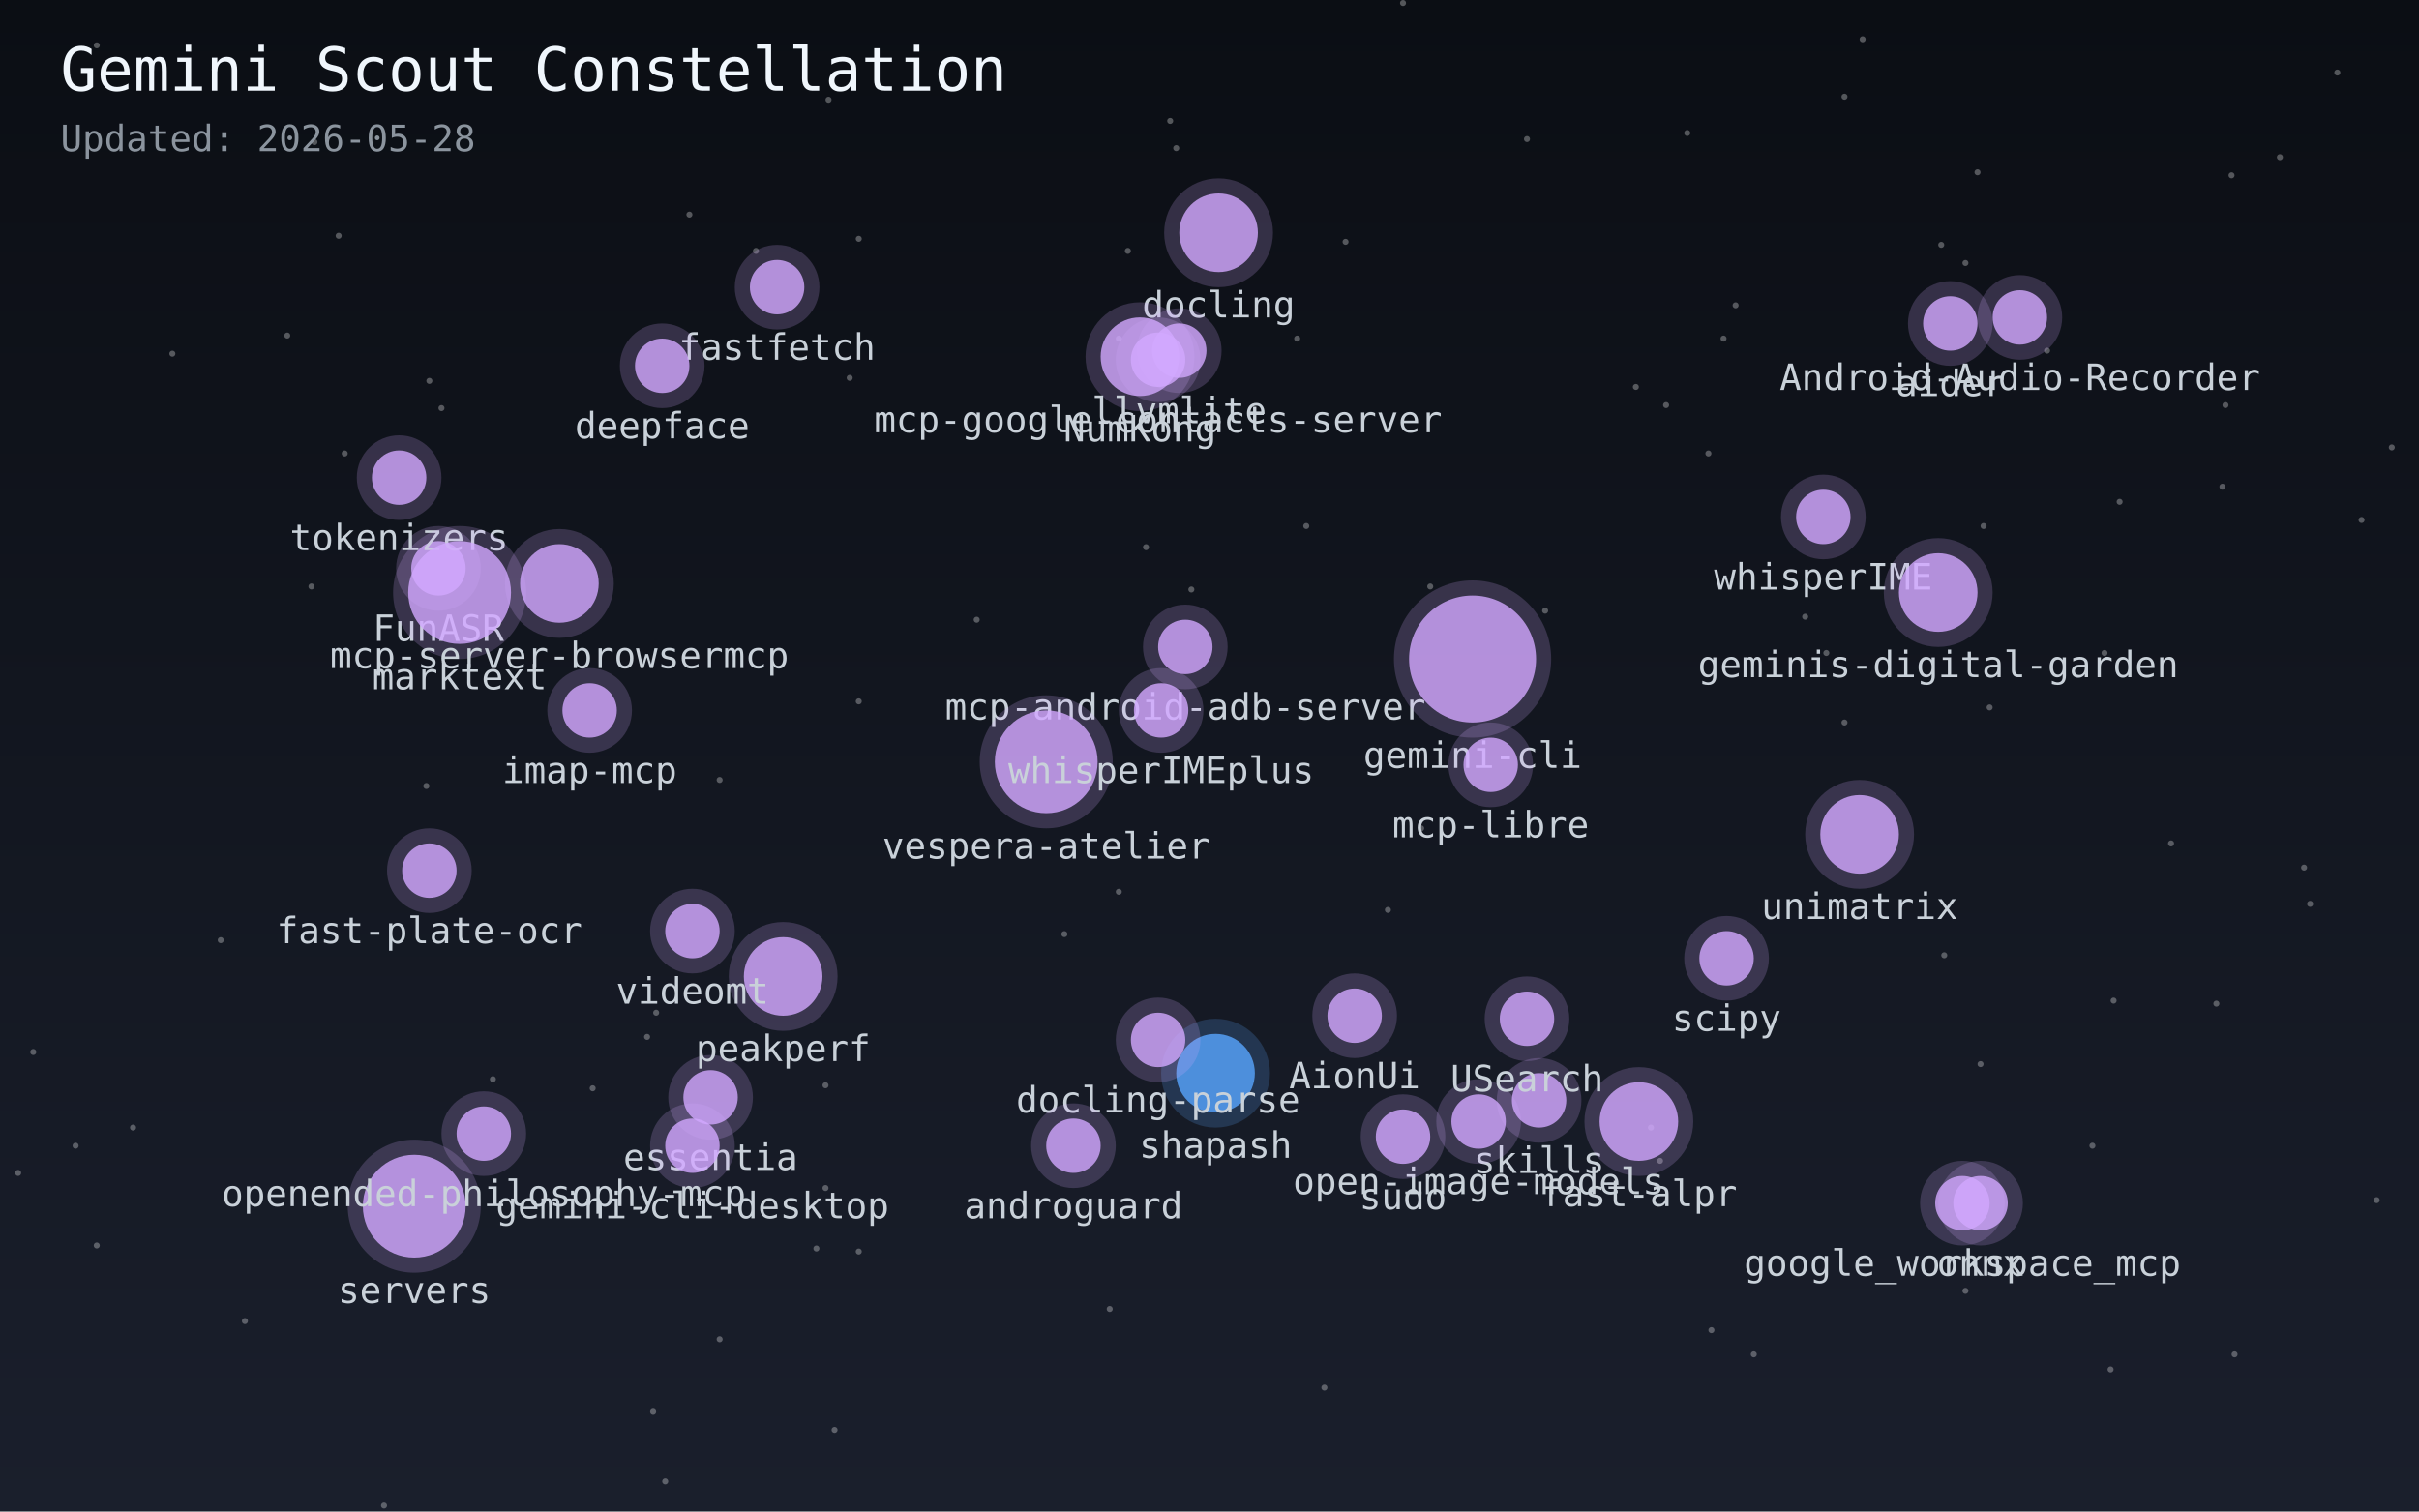
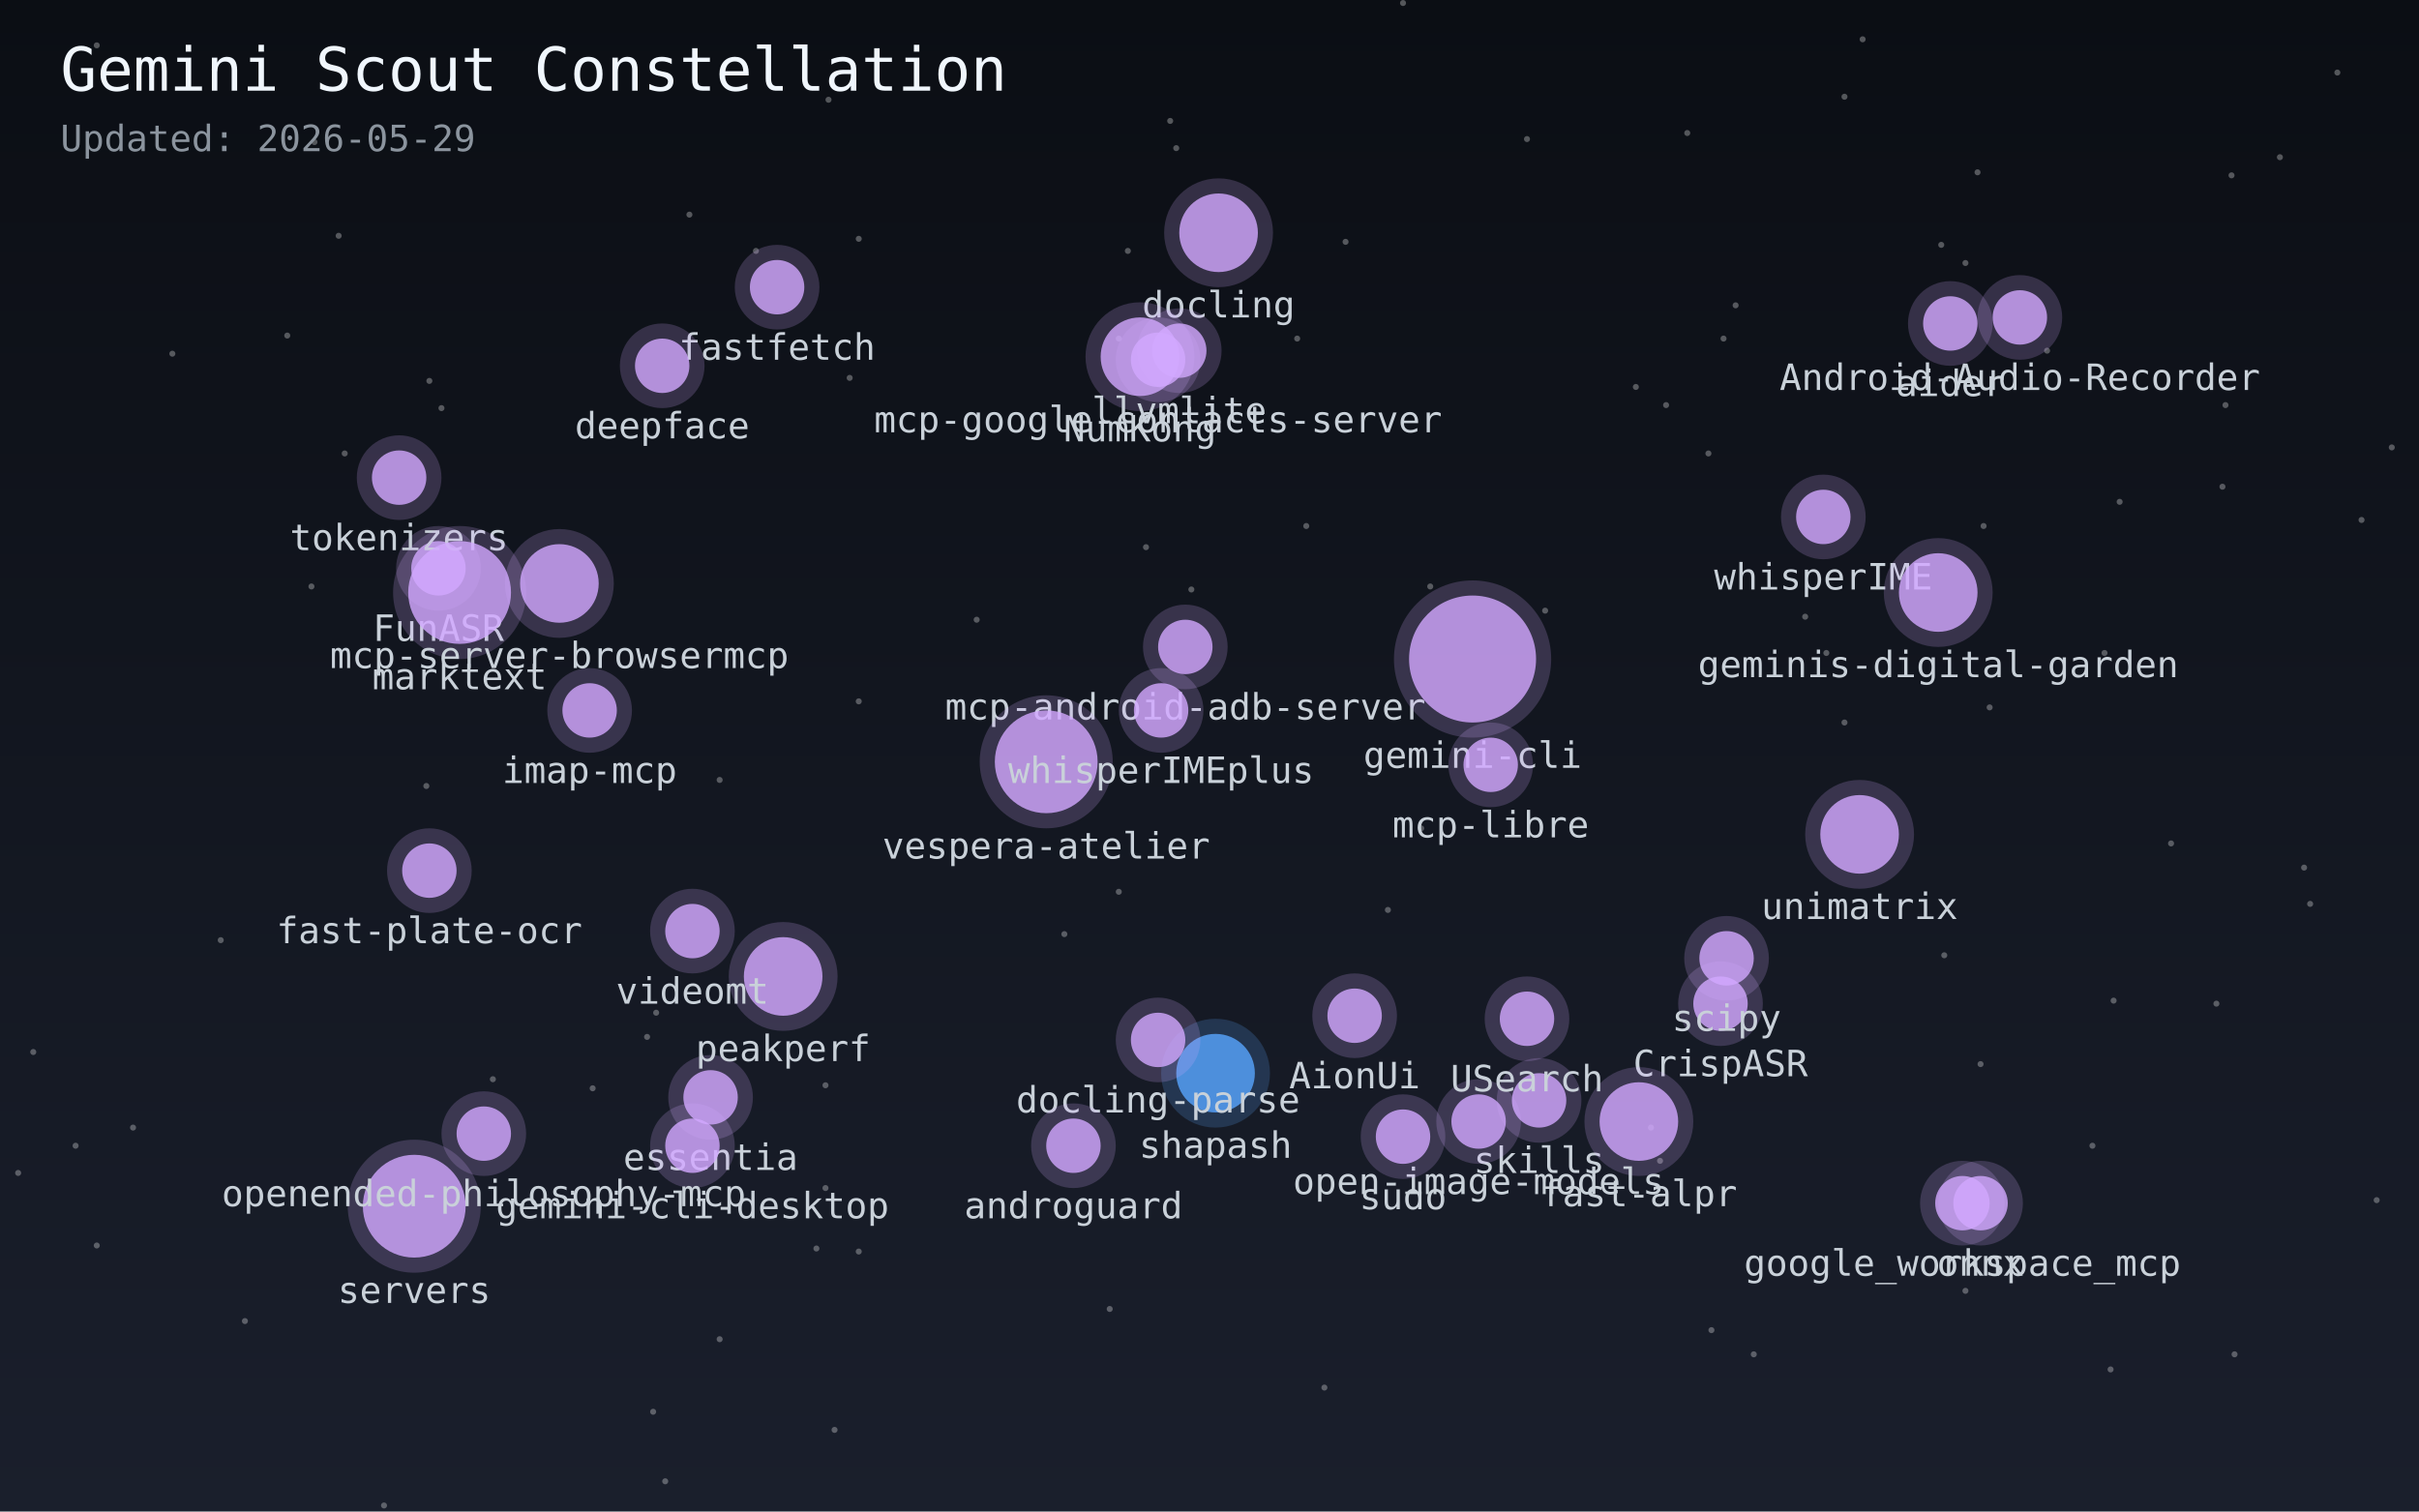
<svg xmlns="http://www.w3.org/2000/svg" width="800" height="500">
  <defs>
    <linearGradient id="sky" x1="0%" y1="0%" x2="0%" y2="100%">
      <stop offset="0%" style="stop-color:#0b0e14;stop-opacity:1" />
      <stop offset="100%" style="stop-color:#1a1f2c;stop-opacity:1" />
    </linearGradient>
  </defs>
  <rect width="100%" height="100%" fill="url(#sky)" />
  <circle cx="654" cy="57" r="1" fill="white" opacity="0.3" />
  <circle cx="25" cy="379" r="1" fill="white" opacity="0.3" />
  <circle cx="281" cy="125" r="1" fill="white" opacity="0.3" />
  <circle cx="228" cy="71" r="1" fill="white" opacity="0.3" />
  <circle cx="754" cy="52" r="1" fill="white" opacity="0.3" />
  <circle cx="692" cy="379" r="1" fill="white" opacity="0.3" />
  <circle cx="558" cy="44" r="1" fill="white" opacity="0.3" />
  <circle cx="604" cy="216" r="1" fill="white" opacity="0.3" />
  <circle cx="32" cy="15" r="1" fill="white" opacity="0.3" />
  <circle cx="95" cy="111" r="1" fill="white" opacity="0.3" />
  <circle cx="238" cy="258" r="1" fill="white" opacity="0.3" />
  <circle cx="616" cy="13" r="1" fill="white" opacity="0.3" />
  <circle cx="574" cy="101" r="1" fill="white" opacity="0.3" />
  <circle cx="733" cy="332" r="1" fill="white" opacity="0.3" />
  <circle cx="718" cy="279" r="1" fill="white" opacity="0.3" />
  <circle cx="429" cy="112" r="1" fill="white" opacity="0.3" />
  <circle cx="459" cy="301" r="1" fill="white" opacity="0.3" />
  <circle cx="284" cy="414" r="1" fill="white" opacity="0.3" />
  <circle cx="6" cy="388" r="1" fill="white" opacity="0.3" />
  <circle cx="163" cy="357" r="1" fill="white" opacity="0.3" />
  <circle cx="432" cy="174" r="1" fill="white" opacity="0.3" />
  <circle cx="284" cy="79" r="1" fill="white" opacity="0.3" />
  <circle cx="220" cy="490" r="1" fill="white" opacity="0.3" />
  <circle cx="781" cy="172" r="1" fill="white" opacity="0.3" />
  <circle cx="104" cy="47" r="1" fill="white" opacity="0.3" />
  <circle cx="389" cy="49" r="1" fill="white" opacity="0.3" />
  <circle cx="367" cy="433" r="1" fill="white" opacity="0.3" />
  <circle cx="352" cy="309" r="1" fill="white" opacity="0.3" />
  <circle cx="270" cy="413" r="1" fill="white" opacity="0.3" />
  <circle cx="44" cy="373" r="1" fill="white" opacity="0.3" />
  <circle cx="470" cy="274" r="1" fill="white" opacity="0.3" />
  <circle cx="127" cy="498" r="1" fill="white" opacity="0.3" />
  <circle cx="387" cy="40" r="1" fill="white" opacity="0.3" />
  <circle cx="565" cy="150" r="1" fill="white" opacity="0.3" />
  <circle cx="643" cy="316" r="1" fill="white" opacity="0.3" />
  <circle cx="370" cy="295" r="1" fill="white" opacity="0.3" />
  <circle cx="196" cy="360" r="1" fill="white" opacity="0.3" />
  <circle cx="71" cy="23" r="1" fill="white" opacity="0.3" />
  <circle cx="677" cy="116" r="1" fill="white" opacity="0.3" />
  <circle cx="791" cy="148" r="1" fill="white" opacity="0.3" />
  <circle cx="81" cy="437" r="1" fill="white" opacity="0.3" />
  <circle cx="238" cy="443" r="1" fill="white" opacity="0.3" />
  <circle cx="103" cy="194" r="1" fill="white" opacity="0.3" />
  <circle cx="284" cy="232" r="1" fill="white" opacity="0.3" />
  <circle cx="650" cy="427" r="1" fill="white" opacity="0.3" />
  <circle cx="373" cy="83" r="1" fill="white" opacity="0.3" />
  <circle cx="379" cy="181" r="1" fill="white" opacity="0.3" />
  <circle cx="214" cy="343" r="1" fill="white" opacity="0.3" />
  <circle cx="273" cy="359" r="1" fill="white" opacity="0.3" />
  <circle cx="699" cy="331" r="1" fill="white" opacity="0.3" />
  <circle cx="73" cy="311" r="1" fill="white" opacity="0.3" />
  <circle cx="650" cy="87" r="1" fill="white" opacity="0.3" />
  <circle cx="546" cy="373" r="1" fill="white" opacity="0.3" />
  <circle cx="250" cy="83" r="1" fill="white" opacity="0.3" />
  <circle cx="473" cy="194" r="1" fill="white" opacity="0.3" />
  <circle cx="276" cy="473" r="1" fill="white" opacity="0.3" />
  <circle cx="655" cy="352" r="1" fill="white" opacity="0.3" />
  <circle cx="570" cy="112" r="1" fill="white" opacity="0.3" />
  <circle cx="701" cy="166" r="1" fill="white" opacity="0.3" />
  <circle cx="786" cy="397" r="1" fill="white" opacity="0.3" />
  <circle cx="57" cy="117" r="1" fill="white" opacity="0.3" />
  <circle cx="32" cy="412" r="1" fill="white" opacity="0.3" />
  <circle cx="323" cy="205" r="1" fill="white" opacity="0.3" />
  <circle cx="274" cy="33" r="1" fill="white" opacity="0.3" />
  <circle cx="216" cy="467" r="1" fill="white" opacity="0.3" />
  <circle cx="580" cy="448" r="1" fill="white" opacity="0.3" />
  <circle cx="735" cy="161" r="1" fill="white" opacity="0.3" />
  <circle cx="217" cy="335" r="1" fill="white" opacity="0.3" />
  <circle cx="511" cy="202" r="1" fill="white" opacity="0.3" />
  <circle cx="658" cy="234" r="1" fill="white" opacity="0.3" />
  <circle cx="146" cy="135" r="1" fill="white" opacity="0.3" />
  <circle cx="142" cy="126" r="1" fill="white" opacity="0.3" />
  <circle cx="762" cy="287" r="1" fill="white" opacity="0.3" />
  <circle cx="551" cy="134" r="1" fill="white" opacity="0.3" />
  <circle cx="764" cy="299" r="1" fill="white" opacity="0.3" />
  <circle cx="438" cy="459" r="1" fill="white" opacity="0.3" />
  <circle cx="597" cy="204" r="1" fill="white" opacity="0.3" />
  <circle cx="370" cy="112" r="1" fill="white" opacity="0.3" />
  <circle cx="141" cy="260" r="1" fill="white" opacity="0.3" />
  <circle cx="505" cy="46" r="1" fill="white" opacity="0.3" />
  <circle cx="773" cy="24" r="1" fill="white" opacity="0.3" />
  <circle cx="112" cy="78" r="1" fill="white" opacity="0.3" />
  <circle cx="642" cy="81" r="1" fill="white" opacity="0.3" />
  <circle cx="696" cy="216" r="1" fill="white" opacity="0.3" />
  <circle cx="610" cy="32" r="1" fill="white" opacity="0.3" />
  <circle cx="394" cy="195" r="1" fill="white" opacity="0.3" />
  <circle cx="610" cy="239" r="1" fill="white" opacity="0.3" />
  <circle cx="541" cy="128" r="1" fill="white" opacity="0.3" />
  <circle cx="566" cy="440" r="1" fill="white" opacity="0.3" />
  <circle cx="11" cy="348" r="1" fill="white" opacity="0.3" />
  <circle cx="738" cy="58" r="1" fill="white" opacity="0.3" />
  <circle cx="698" cy="453" r="1" fill="white" opacity="0.3" />
  <circle cx="549" cy="384" r="1" fill="white" opacity="0.3" />
  <circle cx="273" cy="393" r="1" fill="white" opacity="0.3" />
  <circle cx="656" cy="174" r="1" fill="white" opacity="0.3" />
  <circle cx="114" cy="150" r="1" fill="white" opacity="0.3" />
  <circle cx="445" cy="80" r="1" fill="white" opacity="0.3" />
  <circle cx="464" cy="1" r="1" fill="white" opacity="0.3" />
  <circle cx="739" cy="448" r="1" fill="white" opacity="0.3" />
  <circle cx="736" cy="134" r="1" fill="white" opacity="0.3" />
+   <circle cx="569" cy="332" r="9" fill="#d2a8ff" opacity="0.8">
+     </circle>
+   <circle cx="569" cy="332" r="14" fill="#d2a8ff" opacity="0.2" />
+   <text x="569" y="356" fill="#c9d1d9" font-size="12" font-family="monospace" text-anchor="middle">CrispASR</text>
  <circle cx="403" cy="77" r="13" fill="#d2a8ff" opacity="0.8">
    </circle>
  <circle cx="403" cy="77" r="18" fill="#d2a8ff" opacity="0.2" />
  <text x="403" y="105" fill="#c9d1d9" font-size="12" font-family="monospace" text-anchor="middle">docling</text>
  <circle cx="145" cy="188" r="9" fill="#d2a8ff" opacity="0.8">
    </circle>
  <circle cx="145" cy="188" r="14" fill="#d2a8ff" opacity="0.2" />
  <text x="145" y="212" fill="#c9d1d9" font-size="12" font-family="monospace" text-anchor="middle">FunASR</text>
  <circle cx="235" cy="363" r="9" fill="#d2a8ff" opacity="0.8">
    </circle>
  <circle cx="235" cy="363" r="14" fill="#d2a8ff" opacity="0.2" />
  <text x="235" y="387" fill="#c9d1d9" font-size="12" font-family="monospace" text-anchor="middle">essentia</text>
  <circle cx="402" cy="355" r="13" fill="#58a6ff" opacity="0.8">
    </circle>
  <circle cx="402" cy="355" r="18" fill="#58a6ff" opacity="0.2" />
  <text x="402" y="383" fill="#c9d1d9" font-size="12" font-family="monospace" text-anchor="middle">shapash</text>
  <circle cx="259" cy="323" r="13" fill="#d2a8ff" opacity="0.8">
    </circle>
  <circle cx="259" cy="323" r="18" fill="#d2a8ff" opacity="0.2" />
  <text x="259" y="351" fill="#c9d1d9" font-size="12" font-family="monospace" text-anchor="middle">peakperf</text>
  <circle cx="509" cy="364" r="9" fill="#d2a8ff" opacity="0.8">
    </circle>
  <circle cx="509" cy="364" r="14" fill="#d2a8ff" opacity="0.2" />
  <text x="509" y="388" fill="#c9d1d9" font-size="12" font-family="monospace" text-anchor="middle">skills</text>
  <circle cx="229" cy="308" r="9" fill="#d2a8ff" opacity="0.8">
    </circle>
  <circle cx="229" cy="308" r="14" fill="#d2a8ff" opacity="0.2" />
  <text x="229" y="332" fill="#c9d1d9" font-size="12" font-family="monospace" text-anchor="middle">videomt</text>
  <circle cx="383" cy="344" r="9" fill="#d2a8ff" opacity="0.8">
    </circle>
  <circle cx="383" cy="344" r="14" fill="#d2a8ff" opacity="0.2" />
  <text x="383" y="368" fill="#c9d1d9" font-size="12" font-family="monospace" text-anchor="middle">docling-parse</text>
  <circle cx="542" cy="371" r="13" fill="#d2a8ff" opacity="0.8">
    </circle>
  <circle cx="542" cy="371" r="18" fill="#d2a8ff" opacity="0.2" />
  <text x="542" y="399" fill="#c9d1d9" font-size="12" font-family="monospace" text-anchor="middle">fast-alpr</text>
  <circle cx="489" cy="371" r="9" fill="#d2a8ff" opacity="0.8">
    </circle>
  <circle cx="489" cy="371" r="14" fill="#d2a8ff" opacity="0.2" />
  <text x="489" y="395" fill="#c9d1d9" font-size="12" font-family="monospace" text-anchor="middle">open-image-models</text>
  <circle cx="142" cy="288" r="9" fill="#d2a8ff" opacity="0.8">
    </circle>
  <circle cx="142" cy="288" r="14" fill="#d2a8ff" opacity="0.2" />
  <text x="142" y="312" fill="#c9d1d9" font-size="12" font-family="monospace" text-anchor="middle">fast-plate-ocr</text>
  <circle cx="257" cy="95" r="9" fill="#d2a8ff" opacity="0.8">
    </circle>
  <circle cx="257" cy="95" r="14" fill="#d2a8ff" opacity="0.2" />
  <text x="257" y="119" fill="#c9d1d9" font-size="12" font-family="monospace" text-anchor="middle">fastfetch</text>
  <circle cx="571" cy="317" r="9" fill="#d2a8ff" opacity="0.8">
    </circle>
  <circle cx="571" cy="317" r="14" fill="#d2a8ff" opacity="0.2" />
  <text x="571" y="341" fill="#c9d1d9" font-size="12" font-family="monospace" text-anchor="middle">scipy</text>
  <circle cx="668" cy="105" r="9" fill="#d2a8ff" opacity="0.8">
    </circle>
  <circle cx="668" cy="105" r="14" fill="#d2a8ff" opacity="0.2" />
  <text x="668" y="129" fill="#c9d1d9" font-size="12" font-family="monospace" text-anchor="middle">Android-Audio-Recorder</text>
  <circle cx="505" cy="337" r="9" fill="#d2a8ff" opacity="0.8">
    </circle>
  <circle cx="505" cy="337" r="14" fill="#d2a8ff" opacity="0.2" />
  <text x="505" y="361" fill="#c9d1d9" font-size="12" font-family="monospace" text-anchor="middle">USearch</text>
  <circle cx="377" cy="118" r="13" fill="#d2a8ff" opacity="0.8">
    </circle>
  <circle cx="377" cy="118" r="18" fill="#d2a8ff" opacity="0.2" />
  <text x="377" y="146" fill="#c9d1d9" font-size="12" font-family="monospace" text-anchor="middle">NumKong</text>
  <circle cx="132" cy="158" r="9" fill="#d2a8ff" opacity="0.8">
    </circle>
  <circle cx="132" cy="158" r="14" fill="#d2a8ff" opacity="0.2" />
  <text x="132" y="182" fill="#c9d1d9" font-size="12" font-family="monospace" text-anchor="middle">tokenizers</text>
  <circle cx="219" cy="121" r="9" fill="#d2a8ff" opacity="0.8">
    </circle>
  <circle cx="219" cy="121" r="14" fill="#d2a8ff" opacity="0.2" />
  <text x="219" y="145" fill="#c9d1d9" font-size="12" font-family="monospace" text-anchor="middle">deepface</text>
  <circle cx="448" cy="336" r="9" fill="#d2a8ff" opacity="0.8">
    </circle>
  <circle cx="448" cy="336" r="14" fill="#d2a8ff" opacity="0.2" />
  <text x="448" y="360" fill="#c9d1d9" font-size="12" font-family="monospace" text-anchor="middle">AionUi</text>
  <circle cx="152" cy="196" r="17" fill="#d2a8ff" opacity="0.8">
    </circle>
  <circle cx="152" cy="196" r="22" fill="#d2a8ff" opacity="0.2" />
  <text x="152" y="228" fill="#c9d1d9" font-size="12" font-family="monospace" text-anchor="middle">marktext</text>
  <circle cx="655" cy="398" r="9" fill="#d2a8ff" opacity="0.8">
    </circle>
  <circle cx="655" cy="398" r="14" fill="#d2a8ff" opacity="0.2" />
  <text x="655" y="422" fill="#c9d1d9" font-size="12" font-family="monospace" text-anchor="middle">onnx</text>
  <circle cx="390" cy="116" r="9" fill="#d2a8ff" opacity="0.8">
    </circle>
  <circle cx="390" cy="116" r="14" fill="#d2a8ff" opacity="0.2" />
  <text x="390" y="140" fill="#c9d1d9" font-size="12" font-family="monospace" text-anchor="middle">llvmlite</text>
  <circle cx="392" cy="214" r="9" fill="#d2a8ff" opacity="0.8">
    </circle>
  <circle cx="392" cy="214" r="14" fill="#d2a8ff" opacity="0.2" />
  <text x="392" y="238" fill="#c9d1d9" font-size="12" font-family="monospace" text-anchor="middle">mcp-android-adb-server</text>
  <circle cx="487" cy="218" r="21" fill="#d2a8ff" opacity="0.8">
    </circle>
  <circle cx="487" cy="218" r="26" fill="#d2a8ff" opacity="0.2" />
  <text x="487" y="254" fill="#c9d1d9" font-size="12" font-family="monospace" text-anchor="middle">gemini-cli</text>
  <circle cx="355" cy="379" r="9" fill="#d2a8ff" opacity="0.8">
    </circle>
  <circle cx="355" cy="379" r="14" fill="#d2a8ff" opacity="0.2" />
  <text x="355" y="403" fill="#c9d1d9" font-size="12" font-family="monospace" text-anchor="middle">androguard</text>
  <circle cx="615" cy="276" r="13" fill="#d2a8ff" opacity="0.8">
    </circle>
  <circle cx="615" cy="276" r="18" fill="#d2a8ff" opacity="0.2" />
  <text x="615" y="304" fill="#c9d1d9" font-size="12" font-family="monospace" text-anchor="middle">unimatrix</text>
  <circle cx="464" cy="376" r="9" fill="#d2a8ff" opacity="0.8">
    </circle>
  <circle cx="464" cy="376" r="14" fill="#d2a8ff" opacity="0.2" />
  <text x="464" y="400" fill="#c9d1d9" font-size="12" font-family="monospace" text-anchor="middle">sudo</text>
  <circle cx="229" cy="379" r="9" fill="#d2a8ff" opacity="0.8">
    </circle>
  <circle cx="229" cy="379" r="14" fill="#d2a8ff" opacity="0.2" />
  <text x="229" y="403" fill="#c9d1d9" font-size="12" font-family="monospace" text-anchor="middle">gemini-cli-desktop</text>
  <circle cx="346" cy="252" r="17" fill="#d2a8ff" opacity="0.8">
    </circle>
  <circle cx="346" cy="252" r="22" fill="#d2a8ff" opacity="0.2" />
  <text x="346" y="284" fill="#c9d1d9" font-size="12" font-family="monospace" text-anchor="middle">vespera-atelier</text>
  <circle cx="137" cy="399" r="17" fill="#d2a8ff" opacity="0.8">
    </circle>
  <circle cx="137" cy="399" r="22" fill="#d2a8ff" opacity="0.2" />
  <text x="137" y="431" fill="#c9d1d9" font-size="12" font-family="monospace" text-anchor="middle">servers</text>
  <circle cx="645" cy="107" r="9" fill="#d2a8ff" opacity="0.8">
    </circle>
  <circle cx="645" cy="107" r="14" fill="#d2a8ff" opacity="0.2" />
  <text x="645" y="131" fill="#c9d1d9" font-size="12" font-family="monospace" text-anchor="middle">aider</text>
  <circle cx="493" cy="253" r="9" fill="#d2a8ff" opacity="0.8">
    </circle>
  <circle cx="493" cy="253" r="14" fill="#d2a8ff" opacity="0.2" />
  <text x="493" y="277" fill="#c9d1d9" font-size="12" font-family="monospace" text-anchor="middle">mcp-libre</text>
  <circle cx="383" cy="119" r="9" fill="#d2a8ff" opacity="0.8">
    </circle>
  <circle cx="383" cy="119" r="14" fill="#d2a8ff" opacity="0.2" />
  <text x="383" y="143" fill="#c9d1d9" font-size="12" font-family="monospace" text-anchor="middle">mcp-google-contacts-server</text>
  <circle cx="160" cy="375" r="9" fill="#d2a8ff" opacity="0.8">
    </circle>
  <circle cx="160" cy="375" r="14" fill="#d2a8ff" opacity="0.2" />
  <text x="160" y="399" fill="#c9d1d9" font-size="12" font-family="monospace" text-anchor="middle">openended-philosophy-mcp</text>
  <circle cx="603" cy="171" r="9" fill="#d2a8ff" opacity="0.8">
    </circle>
  <circle cx="603" cy="171" r="14" fill="#d2a8ff" opacity="0.2" />
  <text x="603" y="195" fill="#c9d1d9" font-size="12" font-family="monospace" text-anchor="middle">whisperIME</text>
  <circle cx="384" cy="235" r="9" fill="#d2a8ff" opacity="0.8">
    </circle>
  <circle cx="384" cy="235" r="14" fill="#d2a8ff" opacity="0.2" />
  <text x="384" y="259" fill="#c9d1d9" font-size="12" font-family="monospace" text-anchor="middle">whisperIMEplus</text>
  <circle cx="641" cy="196" r="13" fill="#d2a8ff" opacity="0.8">
    </circle>
  <circle cx="641" cy="196" r="18" fill="#d2a8ff" opacity="0.2" />
  <text x="641" y="224" fill="#c9d1d9" font-size="12" font-family="monospace" text-anchor="middle">geminis-digital-garden</text>
  <circle cx="185" cy="193" r="13" fill="#d2a8ff" opacity="0.8">
    </circle>
  <circle cx="185" cy="193" r="18" fill="#d2a8ff" opacity="0.2" />
  <text x="185" y="221" fill="#c9d1d9" font-size="12" font-family="monospace" text-anchor="middle">mcp-server-browsermcp</text>
  <circle cx="195" cy="235" r="9" fill="#d2a8ff" opacity="0.8">
    </circle>
  <circle cx="195" cy="235" r="14" fill="#d2a8ff" opacity="0.2" />
  <text x="195" y="259" fill="#c9d1d9" font-size="12" font-family="monospace" text-anchor="middle">imap-mcp</text>
  <circle cx="649" cy="398" r="9" fill="#d2a8ff" opacity="0.8">
    </circle>
  <circle cx="649" cy="398" r="14" fill="#d2a8ff" opacity="0.2" />
  <text x="649" y="422" fill="#c9d1d9" font-size="12" font-family="monospace" text-anchor="middle">google_workspace_mcp</text>
  <text x="20" y="30" fill="#f0f6fc" font-size="20" font-family="monospace">Gemini Scout Constellation</text>
-   <text x="20" y="50" fill="#8b949e" font-size="12" font-family="monospace">Updated: 2026-05-28</text>
+   <text x="20" y="50" fill="#8b949e" font-size="12" font-family="monospace">Updated: 2026-05-29</text>
</svg>
